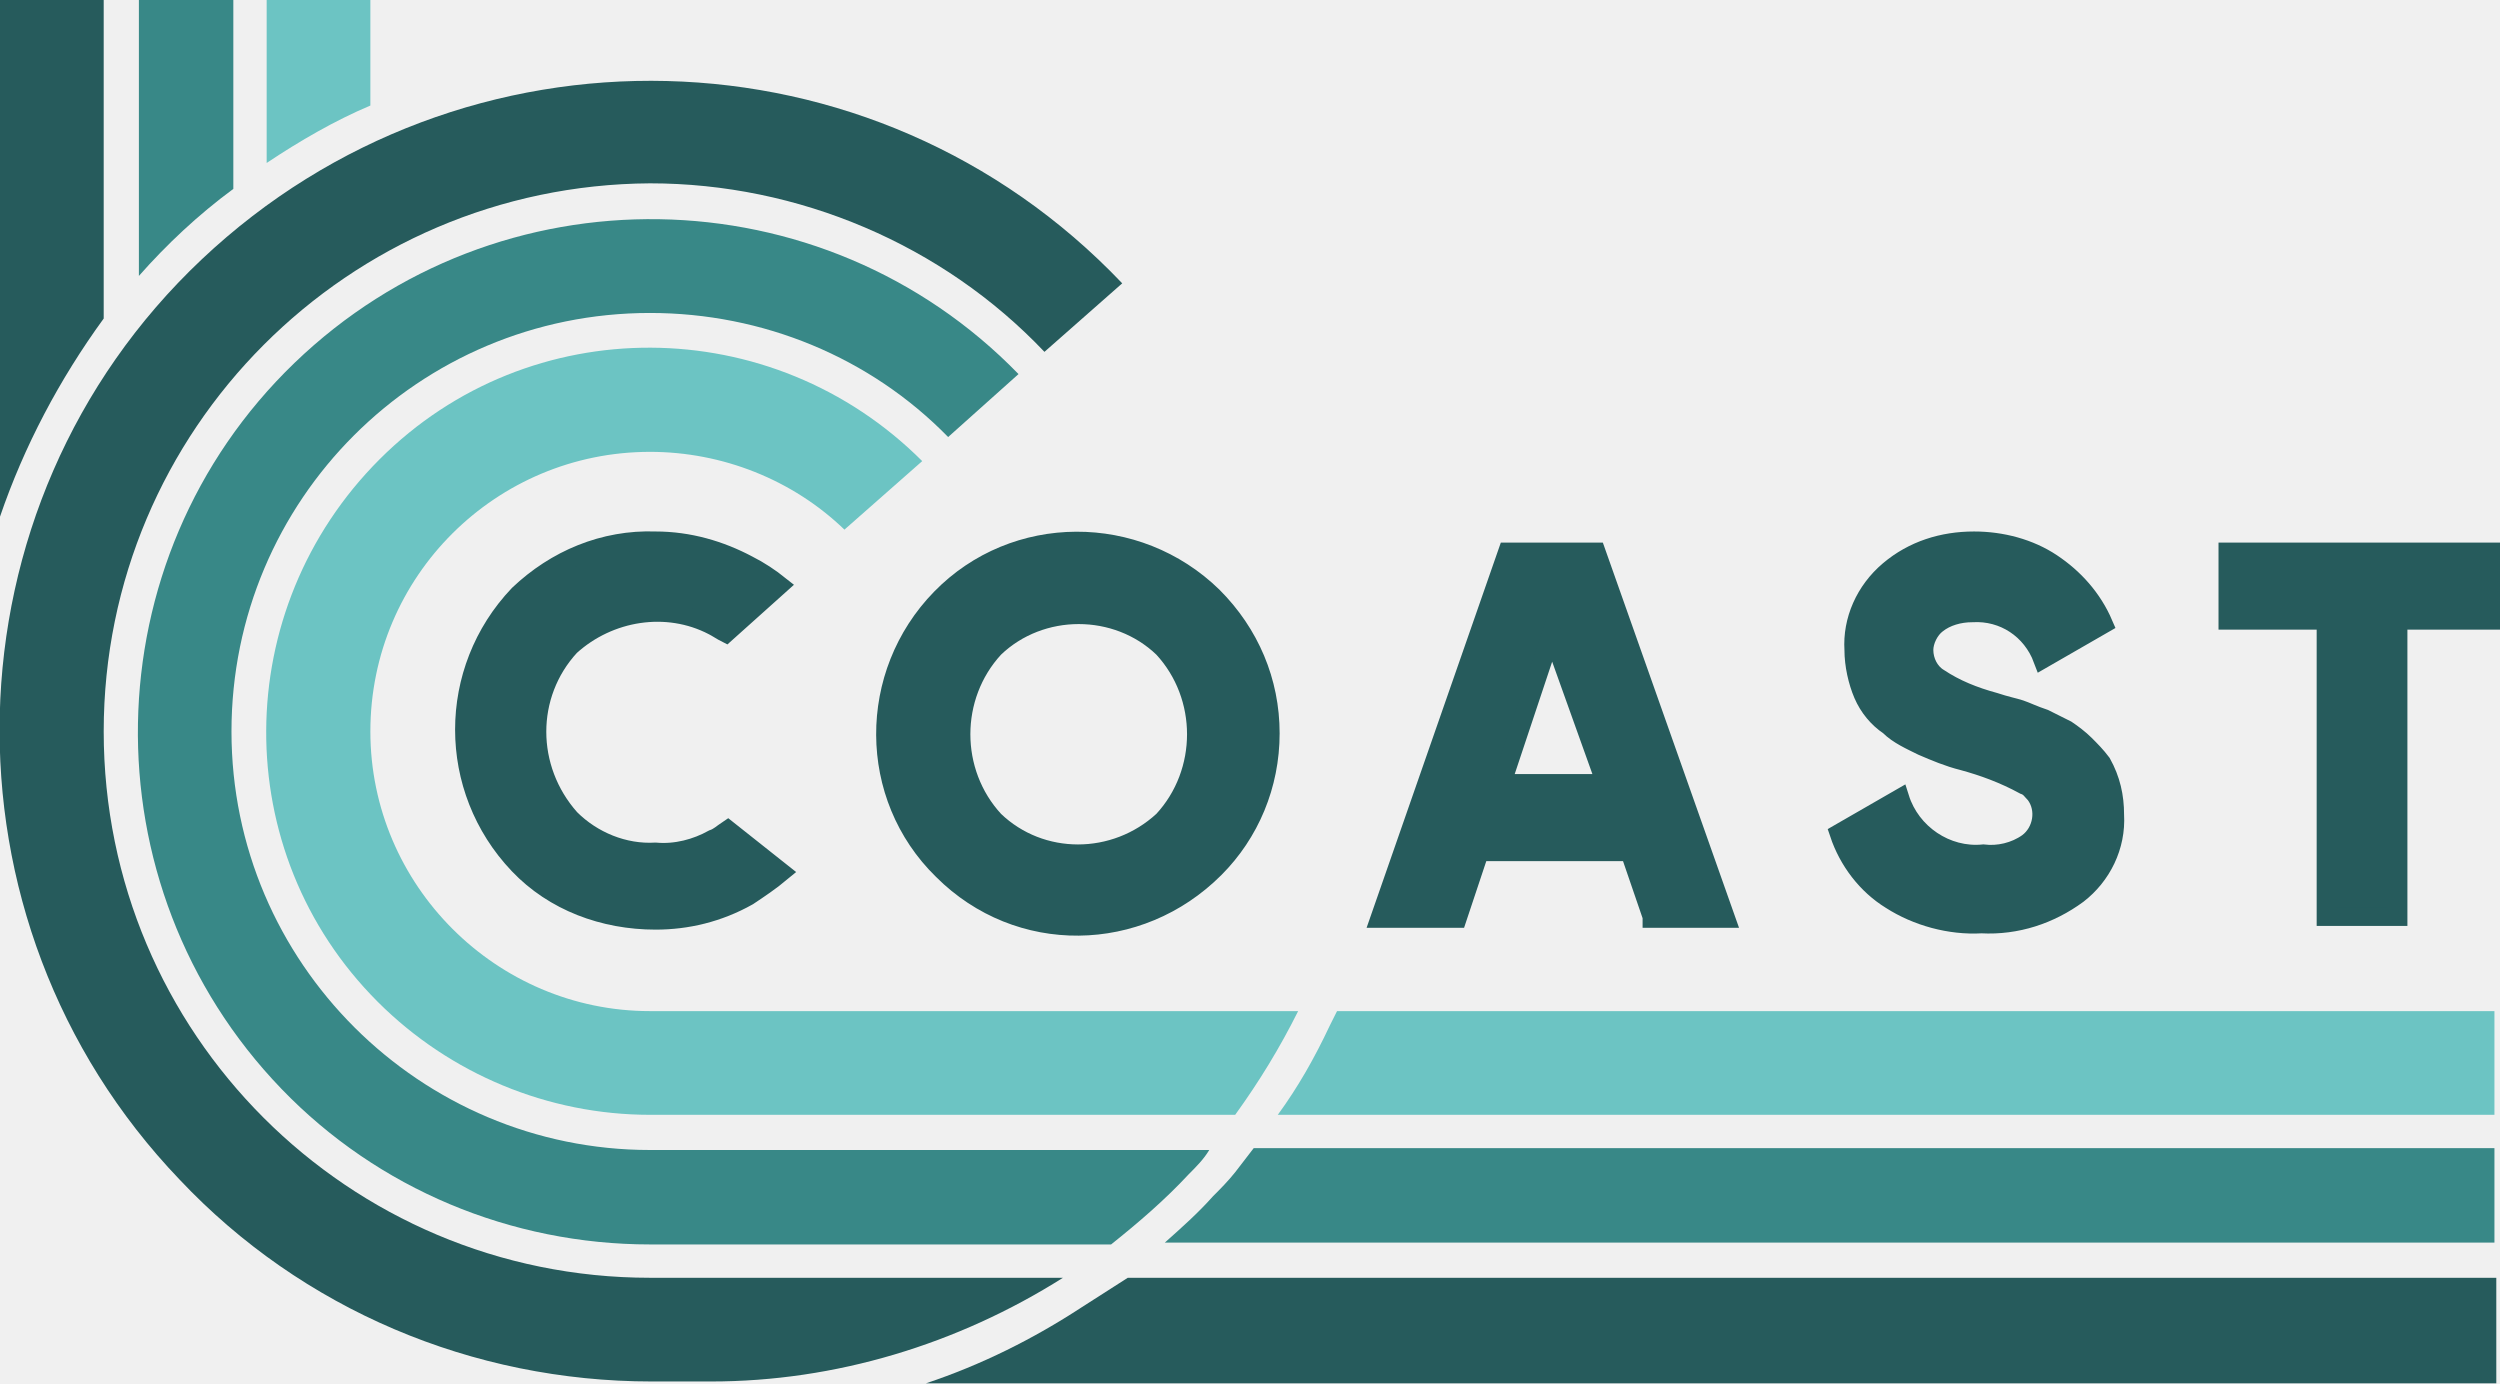
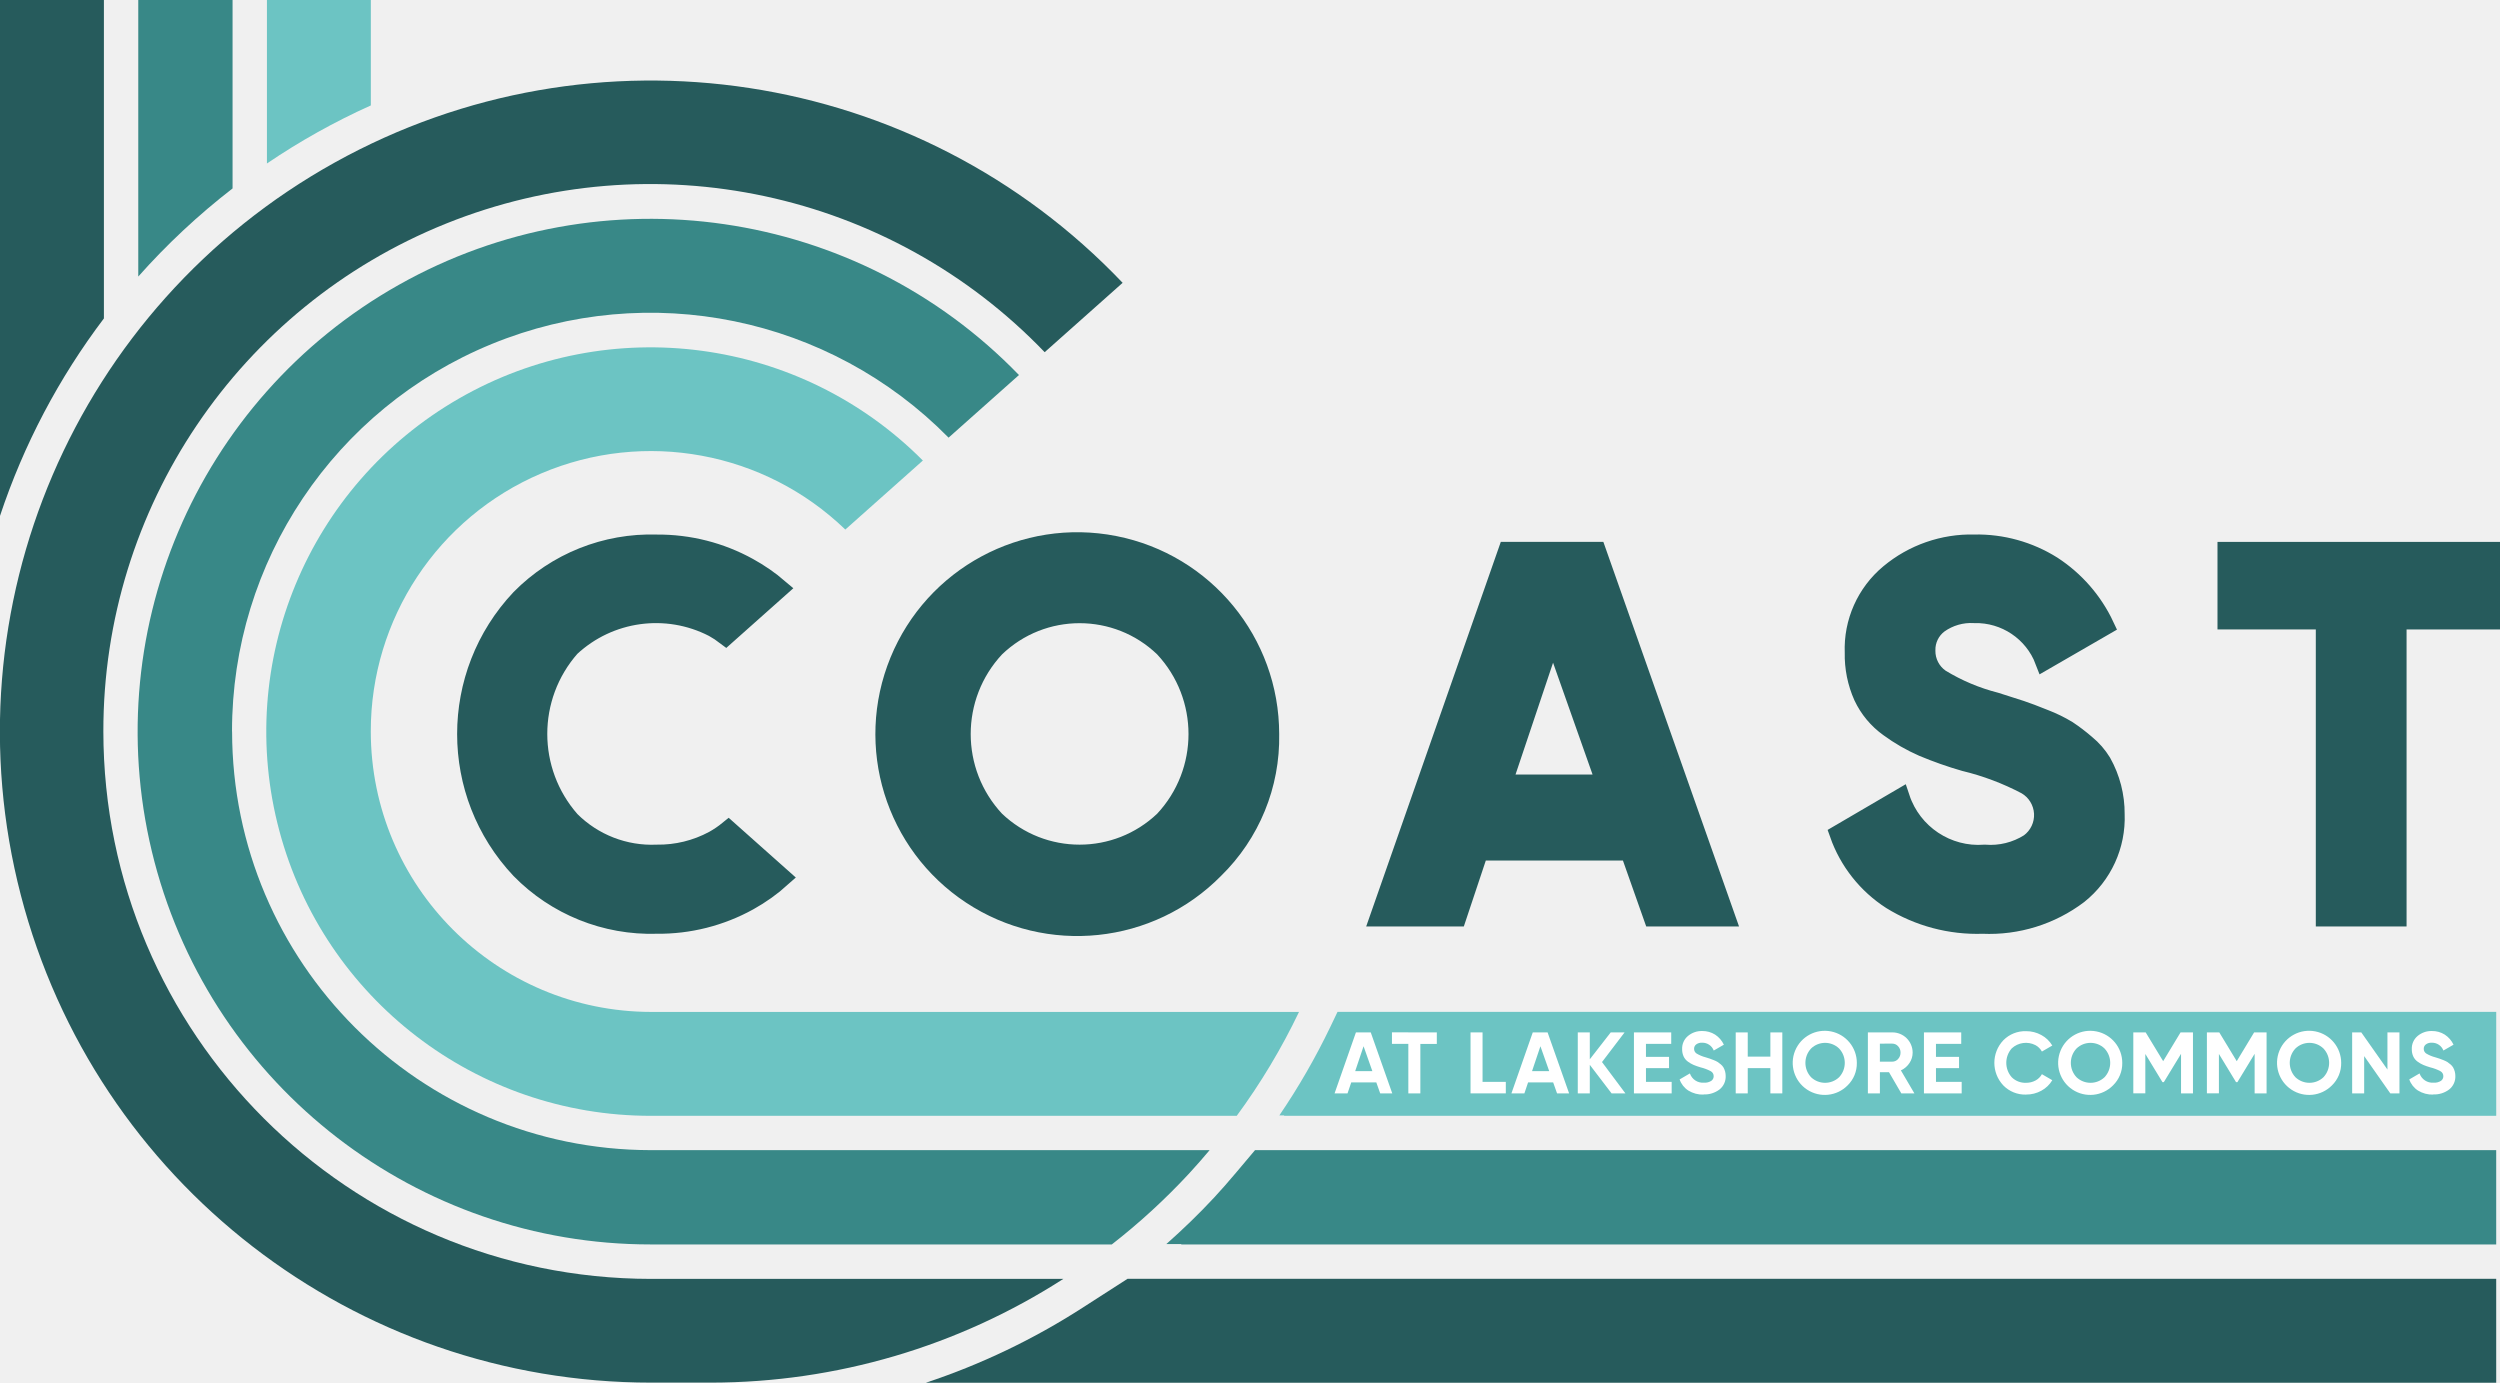
- <svg xmlns="http://www.w3.org/2000/svg" xmlns:xlink="http://www.w3.org/1999/xlink" version="1.1" id="Layer_1" x="0px" y="0px" viewBox="0 0 135 74.7" style="enable-background:new 0 0 135 74.7;" xml:space="preserve">
-   <style type="text/css">
- 	.st0{clip-path:url(#SVGID_00000133523180943232227880000000572476368649717166_);}
- 	.st1{fill:#265B5C;}
- 	.st2{fill:none;stroke:#265B5C;stroke-miterlimit:10;}
- 	.st3{fill:#388887;}
- 	.st4{fill:#6CC4C3;}
- 	.st5{fill:#FFFFFF;}
- </style>
-   <g>
-     <defs>
-       <rect id="SVGID_1_" width="135" height="74.7" />
-     </defs>
-     <clipPath id="SVGID_00000062895068289004798810000000902024249943160491_">
-       <use xlink:href="#SVGID_1_" style="overflow:visible;" />
+ <svg xmlns="http://www.w3.org/2000/svg" width="134.97" height="74.65" viewBox="0 0 134.97 74.65">
+   <defs>
+     <clipPath id="a">
+       <rect width="134.97" height="74.65" fill="none" />
    </clipPath>
-     <g style="clip-path:url(#SVGID_00000062895068289004798810000000902024249943160491_);">
-       <path class="st1" d="M107,49.9c-1.7,0.1-3.5-0.4-4.9-1.3c-1.3-0.8-2.3-2.1-2.8-3.6l3.3-1.9c0.6,1.9,2.5,3.2,4.5,3    c0.8,0.1,1.7-0.1,2.4-0.6c0.8-0.6,1-1.8,0.4-2.6c-0.2-0.2-0.3-0.4-0.6-0.5c-1.1-0.6-2.2-1-3.3-1.3c-0.8-0.2-1.5-0.5-2.2-0.8    c-0.6-0.3-1.3-0.6-1.8-1.1c-0.6-0.4-1.1-1-1.4-1.7c-0.3-0.7-0.5-1.6-0.5-2.4c-0.1-1.6,0.6-3.2,1.9-4.3c1.3-1.1,2.9-1.6,4.6-1.6    c1.5,0,3,0.4,4.2,1.2c1.2,0.8,2.2,1.9,2.8,3.3l-3.3,1.9c-0.6-1.6-2.1-2.6-3.8-2.5c-0.7,0-1.4,0.2-1.9,0.6    c-0.4,0.3-0.7,0.9-0.7,1.4c0,0.6,0.3,1.2,0.8,1.5c0.9,0.6,1.9,1,3,1.3c0.6,0.2,1.1,0.3,1.4,0.4c0.3,0.1,0.7,0.3,1.3,0.5    c0.4,0.2,0.8,0.4,1.2,0.6c0.3,0.2,0.7,0.5,1,0.8c0.3,0.3,0.6,0.6,0.9,1c0.5,0.9,0.7,1.8,0.7,2.8c0.1,1.7-0.7,3.3-2,4.3    C110.7,49.4,108.9,50,107,49.9" />
-       <path class="st2" d="M107,49.9c-1.7,0.1-3.5-0.4-4.9-1.3c-1.3-0.8-2.3-2.1-2.8-3.6l3.3-1.9c0.6,1.9,2.5,3.2,4.5,3    c0.8,0.1,1.7-0.1,2.4-0.6c0.8-0.6,1-1.8,0.4-2.6c-0.2-0.2-0.3-0.4-0.6-0.5c-1.1-0.6-2.2-1-3.3-1.3c-0.8-0.2-1.5-0.5-2.2-0.8    c-0.6-0.3-1.3-0.6-1.8-1.1c-0.6-0.4-1.1-1-1.4-1.7c-0.3-0.7-0.5-1.6-0.5-2.4c-0.1-1.6,0.6-3.2,1.9-4.3c1.3-1.1,2.9-1.6,4.6-1.6    c1.5,0,3,0.4,4.2,1.2c1.2,0.8,2.2,1.9,2.8,3.3l-3.3,1.9c-0.6-1.6-2.1-2.6-3.8-2.5c-0.7,0-1.4,0.2-1.9,0.6    c-0.4,0.3-0.7,0.9-0.7,1.4c0,0.6,0.3,1.2,0.8,1.5c0.9,0.6,1.9,1,3,1.3c0.6,0.2,1.1,0.3,1.4,0.4c0.3,0.1,0.7,0.3,1.3,0.5    c0.4,0.2,0.8,0.4,1.2,0.6c0.3,0.2,0.7,0.5,1,0.8c0.3,0.3,0.6,0.6,0.9,1c0.5,0.9,0.7,1.8,0.7,2.8c0.1,1.7-0.7,3.3-2,4.3    C110.7,49.4,108.9,50,107,49.9z" />
-       <path class="st1" d="M134.8,29.8v3.7h-5.3v16h-3.9v-16h-5.3v-3.7H134.8z" />
-       <path class="st2" d="M134.8,29.8v3.7h-5.3v16h-3.9v-16h-5.3v-3.7H134.8z" />
-       <path class="st3" d="M12.5,39.5c0-12.5,10.1-22.6,22.6-22.6c6.1,0,11.9,2.4,16.1,6.7l3.8-3.4C44.4,9.3,26.9,9,15.9,19.6    S4.6,47.8,15.2,58.8c5.2,5.4,12.4,8.4,19.9,8.4H60c1.5-1.2,2.9-2.4,4.2-3.8c0.4-0.4,0.8-0.8,1.1-1.3H35.1    C22.7,62.1,12.5,52,12.5,39.5" />
-       <path class="st4" d="M20,39.5c0-8.4,6.8-15.1,15.1-15.1c3.9,0,7.7,1.5,10.5,4.2l4.2-3.7c-8.1-8.1-21.2-8.2-29.3-0.1    S12.3,46,20.4,54.1c3.9,3.9,9.2,6.1,14.7,6.1h31.6c1.3-1.8,2.4-3.6,3.4-5.6h-35C26.8,54.6,20,47.8,20,39.5" />
-       <path class="st1" d="M5.6,39.5C5.6,23.2,18.8,10,35.1,9.9c8,0,15.8,3.3,21.3,9.1l4.2-3.7C47.2,1.2,25,0.7,10.9,14    S-3.7,49.7,9.7,63.7c6.6,7,15.8,10.9,25.5,10.9h3.2c6.7,0,13.3-2,19-5.6H35.1C18.8,69,5.6,55.8,5.6,39.5" />
-       <path class="st1" d="M39.3,44.8c-0.3,0.2-0.5,0.4-0.8,0.5c-0.9,0.5-2,0.8-3.1,0.7c-1.7,0.1-3.4-0.6-4.6-1.8    c-2.4-2.7-2.4-6.7,0-9.3c2.1-1.9,5.2-2.4,7.7-1.1c0.2,0.1,0.5,0.3,0.7,0.4l2.9-2.6c-0.5-0.4-1.1-0.8-1.7-1.1    c-1.5-0.8-3.2-1.3-5-1.3c-2.8-0.1-5.4,1-7.4,2.9c-3.9,4.1-3.9,10.5,0,14.6c1.9,2,4.6,3,7.4,3c1.7,0,3.4-0.4,5-1.3    c0.6-0.4,1.2-0.8,1.8-1.3L39.3,44.8z" />
-       <path class="st2" d="M39.3,44.8c-0.3,0.2-0.5,0.4-0.8,0.5c-0.9,0.5-2,0.8-3.1,0.7c-1.7,0.1-3.4-0.6-4.6-1.8    c-2.4-2.7-2.4-6.7,0-9.3c2.1-1.9,5.2-2.4,7.7-1.1c0.2,0.1,0.5,0.3,0.7,0.4l2.9-2.6c-0.5-0.4-1.1-0.8-1.7-1.1    c-1.5-0.8-3.2-1.3-5-1.3c-2.8-0.1-5.4,1-7.4,2.9c-3.9,4.1-3.9,10.5,0,14.6c1.9,2,4.6,3,7.4,3c1.7,0,3.4-0.4,5-1.3    c0.6-0.4,1.2-0.8,1.8-1.3L39.3,44.8z" />
-       <path class="st1" d="M5.6,0H0v27.9c1.3-3.8,3.2-7.4,5.6-10.7V0z" />
-       <path class="st4" d="M20,0h-5.6v8.8c1.8-1.2,3.7-2.3,5.6-3.1V0z" />
-       <path class="st3" d="M12.6,10.2V0H7.5v14.9C9,13.2,10.7,11.6,12.6,10.2" />
-       <path class="st1" d="M50,74.7h84.8V69H60.9l-2.5,1.6C55.8,72.3,53,73.7,50,74.7" />
-       <path class="st4" d="M72.2,54.6l-0.4,0.8c-0.8,1.7-1.7,3.3-2.8,4.8h0.3l0,0h65.4v-5.6L72.2,54.6z" />
-       <path class="st3" d="M66.7,63.3c-0.4,0.5-0.8,0.9-1.2,1.3c-0.8,0.9-1.7,1.7-2.6,2.5h0.8l0,0h71v-5.1h-67L66.7,63.3z" />
-       <path class="st1" d="M89.2,49.5L88,46h-8.1l-1.2,3.6h-4.2l6.9-19.8h4.8l7,19.8H89.2z M81.1,42.3h5.6l-2.9-8.1L81.1,42.3z" />
-       <path class="st2" d="M89.2,49.5L88,46h-8.1l-1.2,3.6h-4.2l6.9-19.8h4.8l7,19.8H89.2z M81.1,42.3h5.6l-2.9-8.1L81.1,42.3z" />
-       <path class="st1" d="M65.6,46.9C61.5,51,55,51.1,50.9,47c-4.1-4-4.1-10.6-0.1-14.7c4-4.1,10.6-4.1,14.7-0.1c2,2,3.1,4.6,3.1,7.4    C68.6,42.4,67.5,45,65.6,46.9 M53.7,44.3c2.5,2.4,6.5,2.4,9.1,0c2.4-2.6,2.4-6.7,0-9.3c-2.5-2.4-6.6-2.4-9.1,0    C51.3,37.6,51.3,41.7,53.7,44.3" />
-       <path class="st2" d="M65.6,46.9C61.5,51,55,51.1,50.9,47c-4.1-4-4.1-10.6-0.1-14.7c4-4.1,10.6-4.1,14.7-0.1c2,2,3.1,4.6,3.1,7.4    C68.6,42.4,67.5,45,65.6,46.9z M53.7,44.3c2.5,2.4,6.5,2.4,9.1,0c2.4-2.6,2.4-6.7,0-9.3c-2.5-2.4-6.6-2.4-9.1,0    C51.3,37.6,51.3,41.7,53.7,44.3z" />
-       <path class="st5" d="M74.5,59l-0.2-0.6H73L72.8,59h-0.7l1.2-3.3H74l1.2,3.3H74.5z M73.2,57.8h0.9l-0.5-1.3L73.2,57.8z" />
-       <path class="st5" d="M77.6,55.7v0.6h-0.9V59H76v-2.7h-0.9v-0.6L77.6,55.7z" />
-       <path class="st5" d="M80,58.4h1.3V59h-1.9v-3.3H80V58.4z" />
-       <path class="st5" d="M84.1,59l-0.2-0.6h-1.4L82.3,59h-0.7l1.2-3.3h0.8l1.2,3.3H84.1z M82.7,57.8h0.9l-0.5-1.3L82.7,57.8z" />
-       <path class="st5" d="M87.8,59H87l-1.2-1.5V59h-0.6v-3.3h0.6v1.5l1.1-1.5h0.7l-1.2,1.6L87.8,59z" />
-       <path class="st5" d="M88.9,58.4h1.4V59h-2v-3.3h2v0.6h-1.4v0.7h1.2v0.6h-1.2L88.9,58.4z" />
-       <path class="st5" d="M92,59.1c-0.3,0-0.6-0.1-0.8-0.2c-0.2-0.1-0.4-0.4-0.5-0.6l0.6-0.3c0.1,0.3,0.4,0.5,0.8,0.5    c0.1,0,0.3,0,0.4-0.1c0.1-0.1,0.1-0.2,0.1-0.2c0-0.1-0.1-0.2-0.2-0.3c-0.2-0.1-0.4-0.2-0.6-0.2c-0.1,0-0.3-0.1-0.4-0.1    c-0.1,0-0.2-0.1-0.3-0.2c-0.1-0.1-0.2-0.2-0.2-0.3c-0.1-0.1-0.1-0.3-0.1-0.4c0-0.3,0.1-0.5,0.3-0.7c0.2-0.2,0.5-0.3,0.8-0.3    c0.2,0,0.5,0.1,0.7,0.2c0.2,0.1,0.4,0.3,0.5,0.5l-0.5,0.3c-0.1-0.3-0.4-0.4-0.6-0.4c-0.1,0-0.2,0-0.3,0.1    c-0.1,0.1-0.1,0.1-0.1,0.2c0,0.1,0,0.2,0.1,0.3c0.2,0.1,0.3,0.2,0.5,0.2l0.2,0.1c0.1,0,0.1,0,0.2,0.1c0.1,0,0.1,0.1,0.2,0.1    c0.1,0,0.1,0.1,0.2,0.1c0.1,0,0.1,0.1,0.1,0.2c0.1,0.1,0.1,0.3,0.1,0.5c0,0.3-0.1,0.5-0.3,0.7C92.6,59,92.3,59.1,92,59.1" />
-       <path class="st5" d="M95.6,55.7h0.6V59h-0.6v-1.4h-1.2V59h-0.6v-3.3h0.6V57h1.2V55.7z" />
-       <path class="st5" d="M99.7,58.6c-0.7,0.7-1.8,0.7-2.4,0c-0.7-0.7-0.7-1.8,0-2.4c0.7-0.7,1.8-0.7,2.4,0c0.3,0.3,0.5,0.8,0.5,1.2    C100.3,57.8,100.1,58.3,99.7,58.6 M97.8,58.2c0.4,0.4,1.1,0.4,1.5,0c0.4-0.4,0.4-1.1,0-1.6c-0.4-0.4-1.1-0.4-1.5,0    C97.4,57,97.4,57.7,97.8,58.2" />
-       <path class="st5" d="M102.6,59l-0.7-1.1h-0.5V59h-0.6v-3.3h1.3c0.6,0,1.1,0.5,1.1,1.1c0,0,0,0,0,0c0,0.2-0.1,0.4-0.2,0.6    c-0.1,0.2-0.3,0.3-0.5,0.4l0.7,1.2H102.6z M101.5,56.3v1h0.7c0.1,0,0.2-0.1,0.3-0.1c0.1-0.1,0.1-0.2,0.1-0.3c0-0.1,0-0.3-0.1-0.3    c-0.1-0.1-0.2-0.1-0.3-0.1L101.5,56.3z" />
-       <path class="st5" d="M104.5,58.4h1.4V59h-2v-3.3h2v0.6h-1.4v0.7h1.2v0.6h-1.2L104.5,58.4z" />
-       <path class="st5" d="M109.4,59.1c-0.5,0-0.9-0.2-1.2-0.5c-0.6-0.7-0.6-1.8,0-2.4c0.3-0.3,0.8-0.5,1.2-0.5c0.3,0,0.6,0.1,0.8,0.2    c0.2,0.1,0.4,0.3,0.6,0.6l-0.6,0.3c-0.1-0.1-0.2-0.3-0.3-0.3c-0.4-0.2-0.9-0.1-1.3,0.2c-0.4,0.4-0.4,1.1,0,1.6    c0.2,0.2,0.5,0.3,0.8,0.3c0.2,0,0.4,0,0.5-0.1c0.1-0.1,0.3-0.2,0.3-0.3l0.6,0.3c-0.1,0.2-0.3,0.4-0.6,0.6    C110,59,109.7,59.1,109.4,59.1" />
-       <path class="st5" d="M114.1,58.6c-0.7,0.7-1.8,0.7-2.4,0c-0.7-0.7-0.7-1.8,0-2.4c0.7-0.7,1.8-0.7,2.4,0c0.3,0.3,0.5,0.8,0.5,1.2    C114.6,57.8,114.4,58.3,114.1,58.6 M112.1,58.2c0.4,0.4,1.1,0.4,1.5,0c0.4-0.4,0.4-1.1,0-1.6c-0.4-0.4-1.1-0.4-1.5,0    C111.7,57,111.7,57.7,112.1,58.2" />
-       <path class="st5" d="M118.4,55.7V59h-0.6v-2.1l-0.9,1.5h-0.1l-0.9-1.5V59h-0.6v-3.3h0.7l0.9,1.6l0.9-1.6L118.4,55.7z" />
-       <path class="st5" d="M122.4,55.7V59h-0.6v-2.1l-0.9,1.5h-0.1l-0.9-1.5V59h-0.6v-3.3h0.7l0.9,1.6l0.9-1.6L122.4,55.7z" />
-       <path class="st5" d="M125.9,58.6c-0.7,0.7-1.8,0.7-2.4,0c-0.7-0.7-0.7-1.8,0-2.4c0.7-0.7,1.8-0.7,2.4,0c0.3,0.3,0.5,0.8,0.5,1.2    C126.4,57.8,126.2,58.3,125.9,58.6 M123.9,58.2c0.4,0.4,1.1,0.4,1.5,0c0.4-0.4,0.4-1.1,0-1.6c-0.4-0.4-1.1-0.4-1.5,0    C123.5,57,123.5,57.7,123.9,58.2" />
-       <path class="st5" d="M128.9,55.7h0.6V59H129l-1.4-2v2H127v-3.3h0.5l1.4,2V55.7z" />
-       <path class="st5" d="M131.4,59.1c-0.3,0-0.6-0.1-0.8-0.2c-0.2-0.1-0.4-0.4-0.5-0.6l0.6-0.3c0.1,0.3,0.4,0.5,0.8,0.5    c0.1,0,0.3,0,0.4-0.1c0.1-0.1,0.1-0.2,0.1-0.2c0-0.1-0.1-0.2-0.2-0.3c-0.2-0.1-0.4-0.2-0.6-0.2c-0.1,0-0.3-0.1-0.4-0.1    c-0.1,0-0.2-0.1-0.3-0.2c-0.1-0.1-0.2-0.2-0.2-0.3c-0.1-0.1-0.1-0.3-0.1-0.4c0-0.3,0.1-0.5,0.3-0.7c0.2-0.2,0.5-0.3,0.8-0.3    c0.2,0,0.5,0.1,0.7,0.2c0.2,0.1,0.4,0.3,0.5,0.5l-0.5,0.3c-0.1-0.3-0.4-0.4-0.6-0.4c-0.1,0-0.2,0-0.3,0.1    c-0.1,0.1-0.1,0.1-0.1,0.2c0,0.1,0,0.2,0.1,0.3c0.2,0.1,0.3,0.2,0.5,0.2l0.2,0.1c0.1,0,0.1,0,0.2,0.1c0.1,0,0.1,0.1,0.2,0.1    c0.1,0,0.1,0.1,0.2,0.1c0.1,0,0.1,0.1,0.1,0.2c0.1,0.1,0.1,0.3,0.1,0.5c0,0.3-0.1,0.5-0.3,0.7C132,59,131.7,59.1,131.4,59.1" />
-     </g>
+   </defs>
+   <g clip-path="url(#a)">
+     <path d="M250.508,92.341a8.829,8.829,0,0,1-4.941-1.313,7.018,7.018,0,0,1-2.823-3.571l3.331-1.948a4.438,4.438,0,0,0,4.545,3.021,3.914,3.914,0,0,0,2.4-.593,1.866,1.866,0,0,0-.17-3.119,14.379,14.379,0,0,0-3.331-1.256,20.554,20.554,0,0,1-2.244-.791,9.685,9.685,0,0,1-1.836-1.058,4.321,4.321,0,0,1-1.4-1.68,5.5,5.5,0,0,1-.479-2.371,5.292,5.292,0,0,1,1.905-4.277,6.912,6.912,0,0,1,4.588-1.6,7.634,7.634,0,0,1,4.22,1.171,7.871,7.871,0,0,1,2.837,3.261l-3.275,1.892a3.945,3.945,0,0,0-3.783-2.541,2.982,2.982,0,0,0-1.906.55,1.738,1.738,0,0,0-.692,1.426,1.8,1.8,0,0,0,.776,1.51,10.858,10.858,0,0,0,2.979,1.256q.9.282,1.369.438t1.271.48a7.746,7.746,0,0,1,1.242.607,9.909,9.909,0,0,1,1,.762,3.905,3.905,0,0,1,.861.988,5.644,5.644,0,0,1,.72,2.8,5.3,5.3,0,0,1-1.991,4.347,7.983,7.983,0,0,1-5.18,1.609" transform="translate(-143.466 -42.428)" fill="#265b5c" />
+     <path d="M250.508,92.341a8.829,8.829,0,0,1-4.941-1.313,7.018,7.018,0,0,1-2.823-3.571l3.331-1.948a4.438,4.438,0,0,0,4.545,3.021,3.914,3.914,0,0,0,2.4-.593,1.866,1.866,0,0,0-.17-3.119,14.379,14.379,0,0,0-3.331-1.256,20.554,20.554,0,0,1-2.244-.791,9.685,9.685,0,0,1-1.836-1.058,4.321,4.321,0,0,1-1.4-1.68,5.5,5.5,0,0,1-.479-2.371,5.292,5.292,0,0,1,1.905-4.277,6.912,6.912,0,0,1,4.588-1.6,7.634,7.634,0,0,1,4.22,1.171,7.871,7.871,0,0,1,2.837,3.261l-3.275,1.892a3.945,3.945,0,0,0-3.783-2.541,2.982,2.982,0,0,0-1.906.55,1.738,1.738,0,0,0-.692,1.426,1.8,1.8,0,0,0,.776,1.51,10.858,10.858,0,0,0,2.979,1.256q.9.282,1.369.438t1.271.48a7.746,7.746,0,0,1,1.242.607,9.909,9.909,0,0,1,1,.762,3.905,3.905,0,0,1,.861.988,5.644,5.644,0,0,1,.72,2.8,5.3,5.3,0,0,1-1.991,4.347A7.983,7.983,0,0,1,250.508,92.341Z" transform="translate(-143.466 -42.428)" fill="none" stroke="#265b5c" stroke-miterlimit="10" stroke-width="1" />
+     <path d="M308.5,72.755v3.727h-5.336V92.517h-3.9V76.481h-5.308V72.755Z" transform="translate(-173.738 -42.999)" fill="#265b5c" />
+     <path d="M308.5,72.755v3.727h-5.336V92.517h-3.9V76.481h-5.308V72.755Z" transform="translate(-173.738 -42.999)" fill="none" stroke="#265b5c" stroke-miterlimit="10" stroke-width="1" />
+     <path d="M23.271,56.532A22.588,22.588,0,0,1,61.957,40.671l3.8-3.381A27.685,27.685,0,1,0,45.875,84.228H70.77a35.109,35.109,0,0,0,4.16-3.817c.386-.416.756-.843,1.12-1.274H45.875a22.63,22.63,0,0,1-22.6-22.6" transform="translate(-10.745 -17.043)" fill="#388887" />
+     <path d="M40.8,66.571a15.122,15.122,0,0,1,25.619-10.9l4.187-3.726a20.744,20.744,0,1,0-14.7,35.378H87.551a34.907,34.907,0,0,0,3.362-5.609H55.942A15.157,15.157,0,0,1,40.8,66.571" transform="translate(-20.782 -27.082)" fill="#6cc4c3" />
+     <path d="M5.58,45.745A29.523,29.523,0,0,1,56.4,25.269l4.209-3.745A35.148,35.148,0,1,0,35.16,80.9H38.4A35.2,35.2,0,0,0,57.408,75.3H35.13A29.584,29.584,0,0,1,5.58,45.745" transform="translate(0 -6.255)" fill="#265b5c" />
+     <path d="M75.715,87.235a5.507,5.507,0,0,1-.805.546,6.28,6.28,0,0,1-3.063.748A6.2,6.2,0,0,1,67.2,86.722a7.068,7.068,0,0,1,0-9.344A6.762,6.762,0,0,1,74.9,76.319a5.561,5.561,0,0,1,.675.442l2.885-2.568A9.79,9.79,0,0,0,76.8,73.044a10.082,10.082,0,0,0-4.955-1.256,9.91,9.91,0,0,0-7.369,2.95,10.666,10.666,0,0,0,0,14.638,9.886,9.886,0,0,0,7.369,2.964,10.044,10.044,0,0,0,4.969-1.256,9.665,9.665,0,0,0,1.79-1.278Z" transform="translate(-36.389 -42.428)" fill="#265b5c" />
+     <path d="M75.715,87.235a5.507,5.507,0,0,1-.805.546,6.28,6.28,0,0,1-3.063.748A6.2,6.2,0,0,1,67.2,86.722a7.068,7.068,0,0,1,0-9.344A6.762,6.762,0,0,1,74.9,76.319a5.561,5.561,0,0,1,.675.442l2.885-2.568A9.79,9.79,0,0,0,76.8,73.044a10.082,10.082,0,0,0-4.955-1.256,9.91,9.91,0,0,0-7.369,2.95,10.666,10.666,0,0,0,0,14.638,9.886,9.886,0,0,0,7.369,2.964,10.044,10.044,0,0,0,4.969-1.256,9.665,9.665,0,0,0,1.79-1.278Z" transform="translate(-36.389 -42.428)" fill="none" stroke="#265b5c" stroke-miterlimit="10" stroke-width="1" />
+     <path d="M5.61,0H0V27.852A36.981,36.981,0,0,1,5.61,17.191Z" fill="#265b5c" />
+     <path d="M40.846,0H35.236V8.827a37,37,0,0,1,5.61-3.135Z" transform="translate(-20.825)" fill="#6cc4c3" />
+     <path d="M23.344,10.174V0H18.253V14.93a37.356,37.356,0,0,1,5.09-4.756" transform="translate(-10.788)" fill="#388887" />
+     <path d="M122.231,174.419h84.775v-5.61H133.114l-2.452,1.577a37.28,37.28,0,0,1-8.432,4.033" transform="translate(-72.241 -99.769)" fill="#265b5c" />
+     <path d="M172.02,133.574l-.387.809a36.915,36.915,0,0,1-2.754,4.781h.267l-.017.02h65.447v-5.61Z" transform="translate(-99.81 -78.945)" fill="#6cc4c3" />
+     <path d="M157.73,153.034c-.435.517-.809.942-1.178,1.34-.816.88-1.687,1.72-2.594,2.524h.823l-.03.019h71.006v-5.09H158.747Z" transform="translate(-90.992 -89.732)" fill="#388887" />
+     <path d="M196.836,92.516l-1.256-3.557h-8.118l-1.186,3.557H182.07l6.917-19.762h4.828l6.972,19.762Zm-8.105-7.2h5.563l-2.852-8.074Z" transform="translate(-107.607 -42.999)" fill="#265b5c" />
+     <path d="M196.836,92.516l-1.256-3.557h-8.118l-1.186,3.557H182.07l6.917-19.762h4.828l6.972,19.762Zm-8.105-7.2h5.563l-2.852-8.074Z" transform="translate(-107.607 -42.999)" fill="none" stroke="#265b5c" stroke-miterlimit="10" stroke-width="1" />
+     <path d="M134.988,89.362a10.4,10.4,0,1,1,2.992-7.3,9.937,9.937,0,0,1-2.992,7.3m-11.829-2.654a6.583,6.583,0,0,0,9.091,0,6.812,6.812,0,0,0,0-9.3,6.547,6.547,0,0,0-9.091,0,6.813,6.813,0,0,0,0,9.3" transform="translate(-69.419 -42.428)" fill="#265b5c" />
+     <path d="M134.988,89.362a10.4,10.4,0,1,1,2.992-7.3A9.937,9.937,0,0,1,134.988,89.362Zm-11.829-2.654a6.583,6.583,0,0,0,9.091,0,6.812,6.812,0,0,0,0-9.3,6.547,6.547,0,0,0-9.091,0,6.813,6.813,0,0,0,0,9.3Z" transform="translate(-69.419 -42.428)" fill="none" stroke="#265b5c" stroke-miterlimit="10" stroke-width="1" />
+     <path d="M178.639,139.575l-.21-.593h-1.353l-.2.593h-.7l1.153-3.292h.8l1.161,3.292Zm-1.35-1.2h.927l-.475-1.345Z" transform="translate(-104.125 -80.546)" fill="#fff" />
+     <path d="M186.167,136.283v.621h-.889v2.671h-.649V136.9h-.884v-.621Z" transform="translate(-108.596 -80.545)" fill="#fff" />
+     <path d="M194.767,138.954h1.256v.621h-1.905v-3.292h.649Z" transform="translate(-114.727 -80.546)" fill="#fff" />
+     <path d="M201.984,139.575l-.21-.593h-1.353l-.2.593h-.7l1.152-3.292h.8l1.162,3.292Zm-1.35-1.2h.927l-.475-1.345Z" transform="translate(-117.922 -80.546)" fill="#fff" />
+     <path d="M210.847,139.575H210.1l-1.176-1.542v1.542h-.649v-3.292h.649v1.451l1.129-1.451h.748l-1.218,1.6Z" transform="translate(-123.094 -80.545)" fill="#fff" />
+     <path d="M216.341,138.954h1.387v.621h-2.037v-3.292h2.013v.62h-1.364v.7h1.246v.611h-1.246Z" transform="translate(-127.478 -80.546)" fill="#fff" />
+     <path d="M223.011,139.545a1.472,1.472,0,0,1-.823-.219,1.166,1.166,0,0,1-.47-.6l.555-.324a.74.74,0,0,0,.757.5.655.655,0,0,0,.4-.1.3.3,0,0,0,.127-.249.3.3,0,0,0-.155-.27,2.359,2.359,0,0,0-.555-.209,3.709,3.709,0,0,1-.374-.131,1.626,1.626,0,0,1-.306-.177.719.719,0,0,1-.233-.28.917.917,0,0,1-.08-.395.882.882,0,0,1,.317-.713,1.155,1.155,0,0,1,.764-.266,1.274,1.274,0,0,1,.7.195,1.317,1.317,0,0,1,.472.544l-.546.315a.657.657,0,0,0-.63-.423.492.492,0,0,0-.317.092.288.288,0,0,0-.115.237.3.3,0,0,0,.129.252,1.825,1.825,0,0,0,.5.209l.228.073c.052.017.123.045.211.08a1.294,1.294,0,0,1,.207.1,1.683,1.683,0,0,1,.167.127.641.641,0,0,1,.144.165.94.94,0,0,1,.12.465.884.884,0,0,1-.332.725,1.332,1.332,0,0,1-.863.268" transform="translate(-131.039 -80.45)" fill="#fff" />
+     <path d="M230.995,136.283h.645v3.292h-.645v-1.364h-1.222v1.364h-.649v-3.292h.649v1.307h1.222Z" transform="translate(-135.416 -80.545)" fill="#fff" />
+     <path d="M239.67,139.049a1.731,1.731,0,1,1,.5-1.216,1.654,1.654,0,0,1-.5,1.216m-1.971-.442a1.1,1.1,0,0,0,1.514,0,1.134,1.134,0,0,0,0-1.55,1.091,1.091,0,0,0-1.514,0,1.135,1.135,0,0,0,0,1.55" transform="translate(-139.923 -80.45)" fill="#fff" />
+     <path d="M248.374,139.575l-.665-1.143h-.491v1.143h-.649v-3.292h1.317a1.091,1.091,0,0,1,1.1,1.091,1,1,0,0,1-.174.566,1.092,1.092,0,0,1-.461.393l.729,1.242Zm-1.157-2.685v.973h.668a.411.411,0,0,0,.315-.144.493.493,0,0,0,.132-.345.485.485,0,0,0-.132-.344.415.415,0,0,0-.315-.141Z" transform="translate(-145.726 -80.546)" fill="#fff" />
+     <path d="M254.623,138.954h1.387v.621h-2.037v-3.292h2.013v.62h-1.364v.7h1.246v.611h-1.246Z" transform="translate(-150.103 -80.546)" fill="#fff" />
+     <path d="M264.978,139.545a1.646,1.646,0,0,1-1.227-.494,1.776,1.776,0,0,1,0-2.439,1.65,1.65,0,0,1,1.227-.491,1.68,1.68,0,0,1,.826.209,1.531,1.531,0,0,1,.59.567l-.56.324a.868.868,0,0,0-.348-.346,1.127,1.127,0,0,0-1.282.176,1.179,1.179,0,0,0,0,1.557,1.032,1.032,0,0,0,.774.3,1.048,1.048,0,0,0,.51-.124.852.852,0,0,0,.346-.341l.56.325a1.541,1.541,0,0,1-.588.566,1.676,1.676,0,0,1-.828.209" transform="translate(-155.595 -80.45)" fill="#fff" />
+     <path d="M274.708,139.049a1.731,1.731,0,1,1,.5-1.216,1.654,1.654,0,0,1-.5,1.216m-1.971-.442a1.1,1.1,0,0,0,1.514,0,1.134,1.134,0,0,0,0-1.55,1.091,1.091,0,0,0-1.514,0,1.135,1.135,0,0,0,0,1.55" transform="translate(-160.631 -80.45)" fill="#fff" />
+     <path d="M284.829,136.283v3.292h-.644v-2.136l-.929,1.528-.075,0-.924-1.521v2.127h-.649v-3.292h.668l.944,1.555.939-1.555Z" transform="translate(-166.435 -80.545)" fill="#fff" />
+     <path d="M294.545,136.283v3.292H293.9v-2.136l-.929,1.528-.075,0-.924-1.521v2.127h-.649v-3.292h.668l.943,1.555.939-1.555Z" transform="translate(-172.177 -80.545)" fill="#fff" />
+     <path d="M303.6,139.049a1.732,1.732,0,1,1,.5-1.216,1.654,1.654,0,0,1-.5,1.216m-1.971-.442a1.1,1.1,0,0,0,1.514,0,1.134,1.134,0,0,0,0-1.55,1.091,1.091,0,0,0-1.514,0,1.135,1.135,0,0,0,0,1.55" transform="translate(-177.704 -80.45)" fill="#fff" />
+     <path d="M312.4,136.283h.649v3.292h-.494l-1.411-2.013v2.013h-.649v-3.292h.494l1.411,2.005Z" transform="translate(-183.507 -80.545)" fill="#fff" />
+     <path d="M319.331,139.545a1.472,1.472,0,0,1-.823-.219,1.166,1.166,0,0,1-.47-.6l.555-.324a.74.74,0,0,0,.757.5.655.655,0,0,0,.4-.1.3.3,0,0,0,.127-.249.3.3,0,0,0-.155-.27,2.357,2.357,0,0,0-.555-.209,3.708,3.708,0,0,1-.374-.131,1.627,1.627,0,0,1-.306-.177.719.719,0,0,1-.233-.28.916.916,0,0,1-.08-.395.882.882,0,0,1,.317-.713,1.155,1.155,0,0,1,.764-.266,1.274,1.274,0,0,1,.7.195,1.317,1.317,0,0,1,.472.544l-.546.315a.657.657,0,0,0-.63-.423.493.493,0,0,0-.317.092.288.288,0,0,0-.115.237.3.3,0,0,0,.129.252,1.826,1.826,0,0,0,.5.209l.228.073c.052.017.123.045.211.08a1.292,1.292,0,0,1,.207.1,1.687,1.687,0,0,1,.167.127.641.641,0,0,1,.144.165.94.94,0,0,1,.12.465.884.884,0,0,1-.332.725,1.332,1.332,0,0,1-.863.268" transform="translate(-187.966 -80.45)" fill="#fff" />
  </g>
-   <rect x="72" y="55.6" class="st4" width="61.2" height="3.9" />
</svg>
